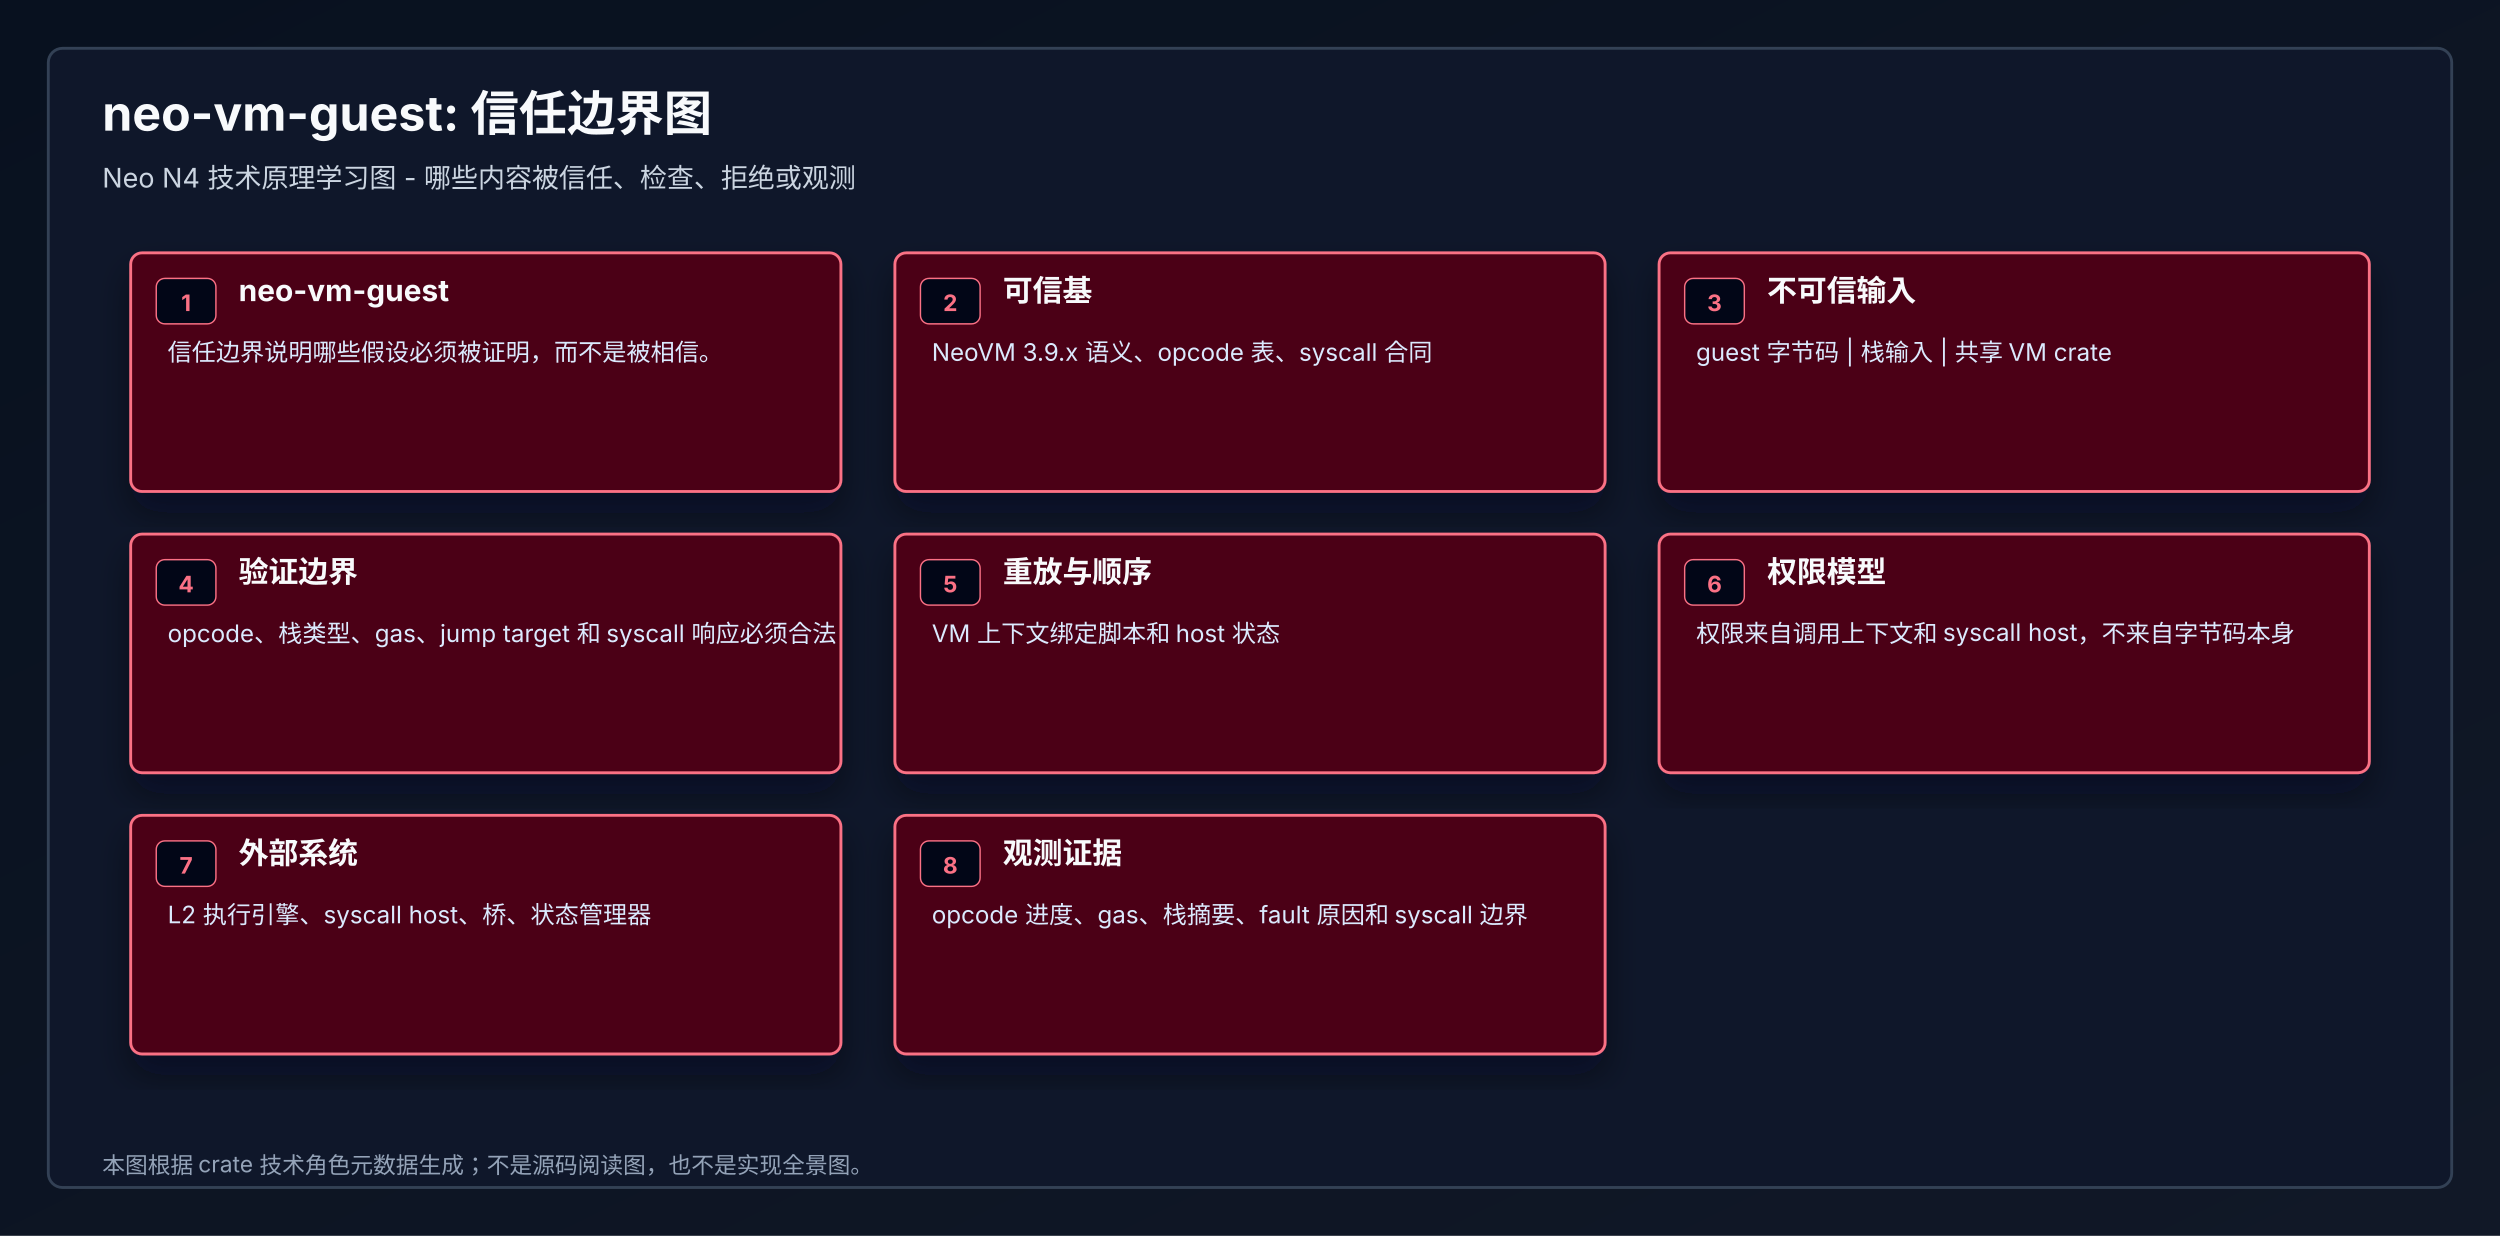
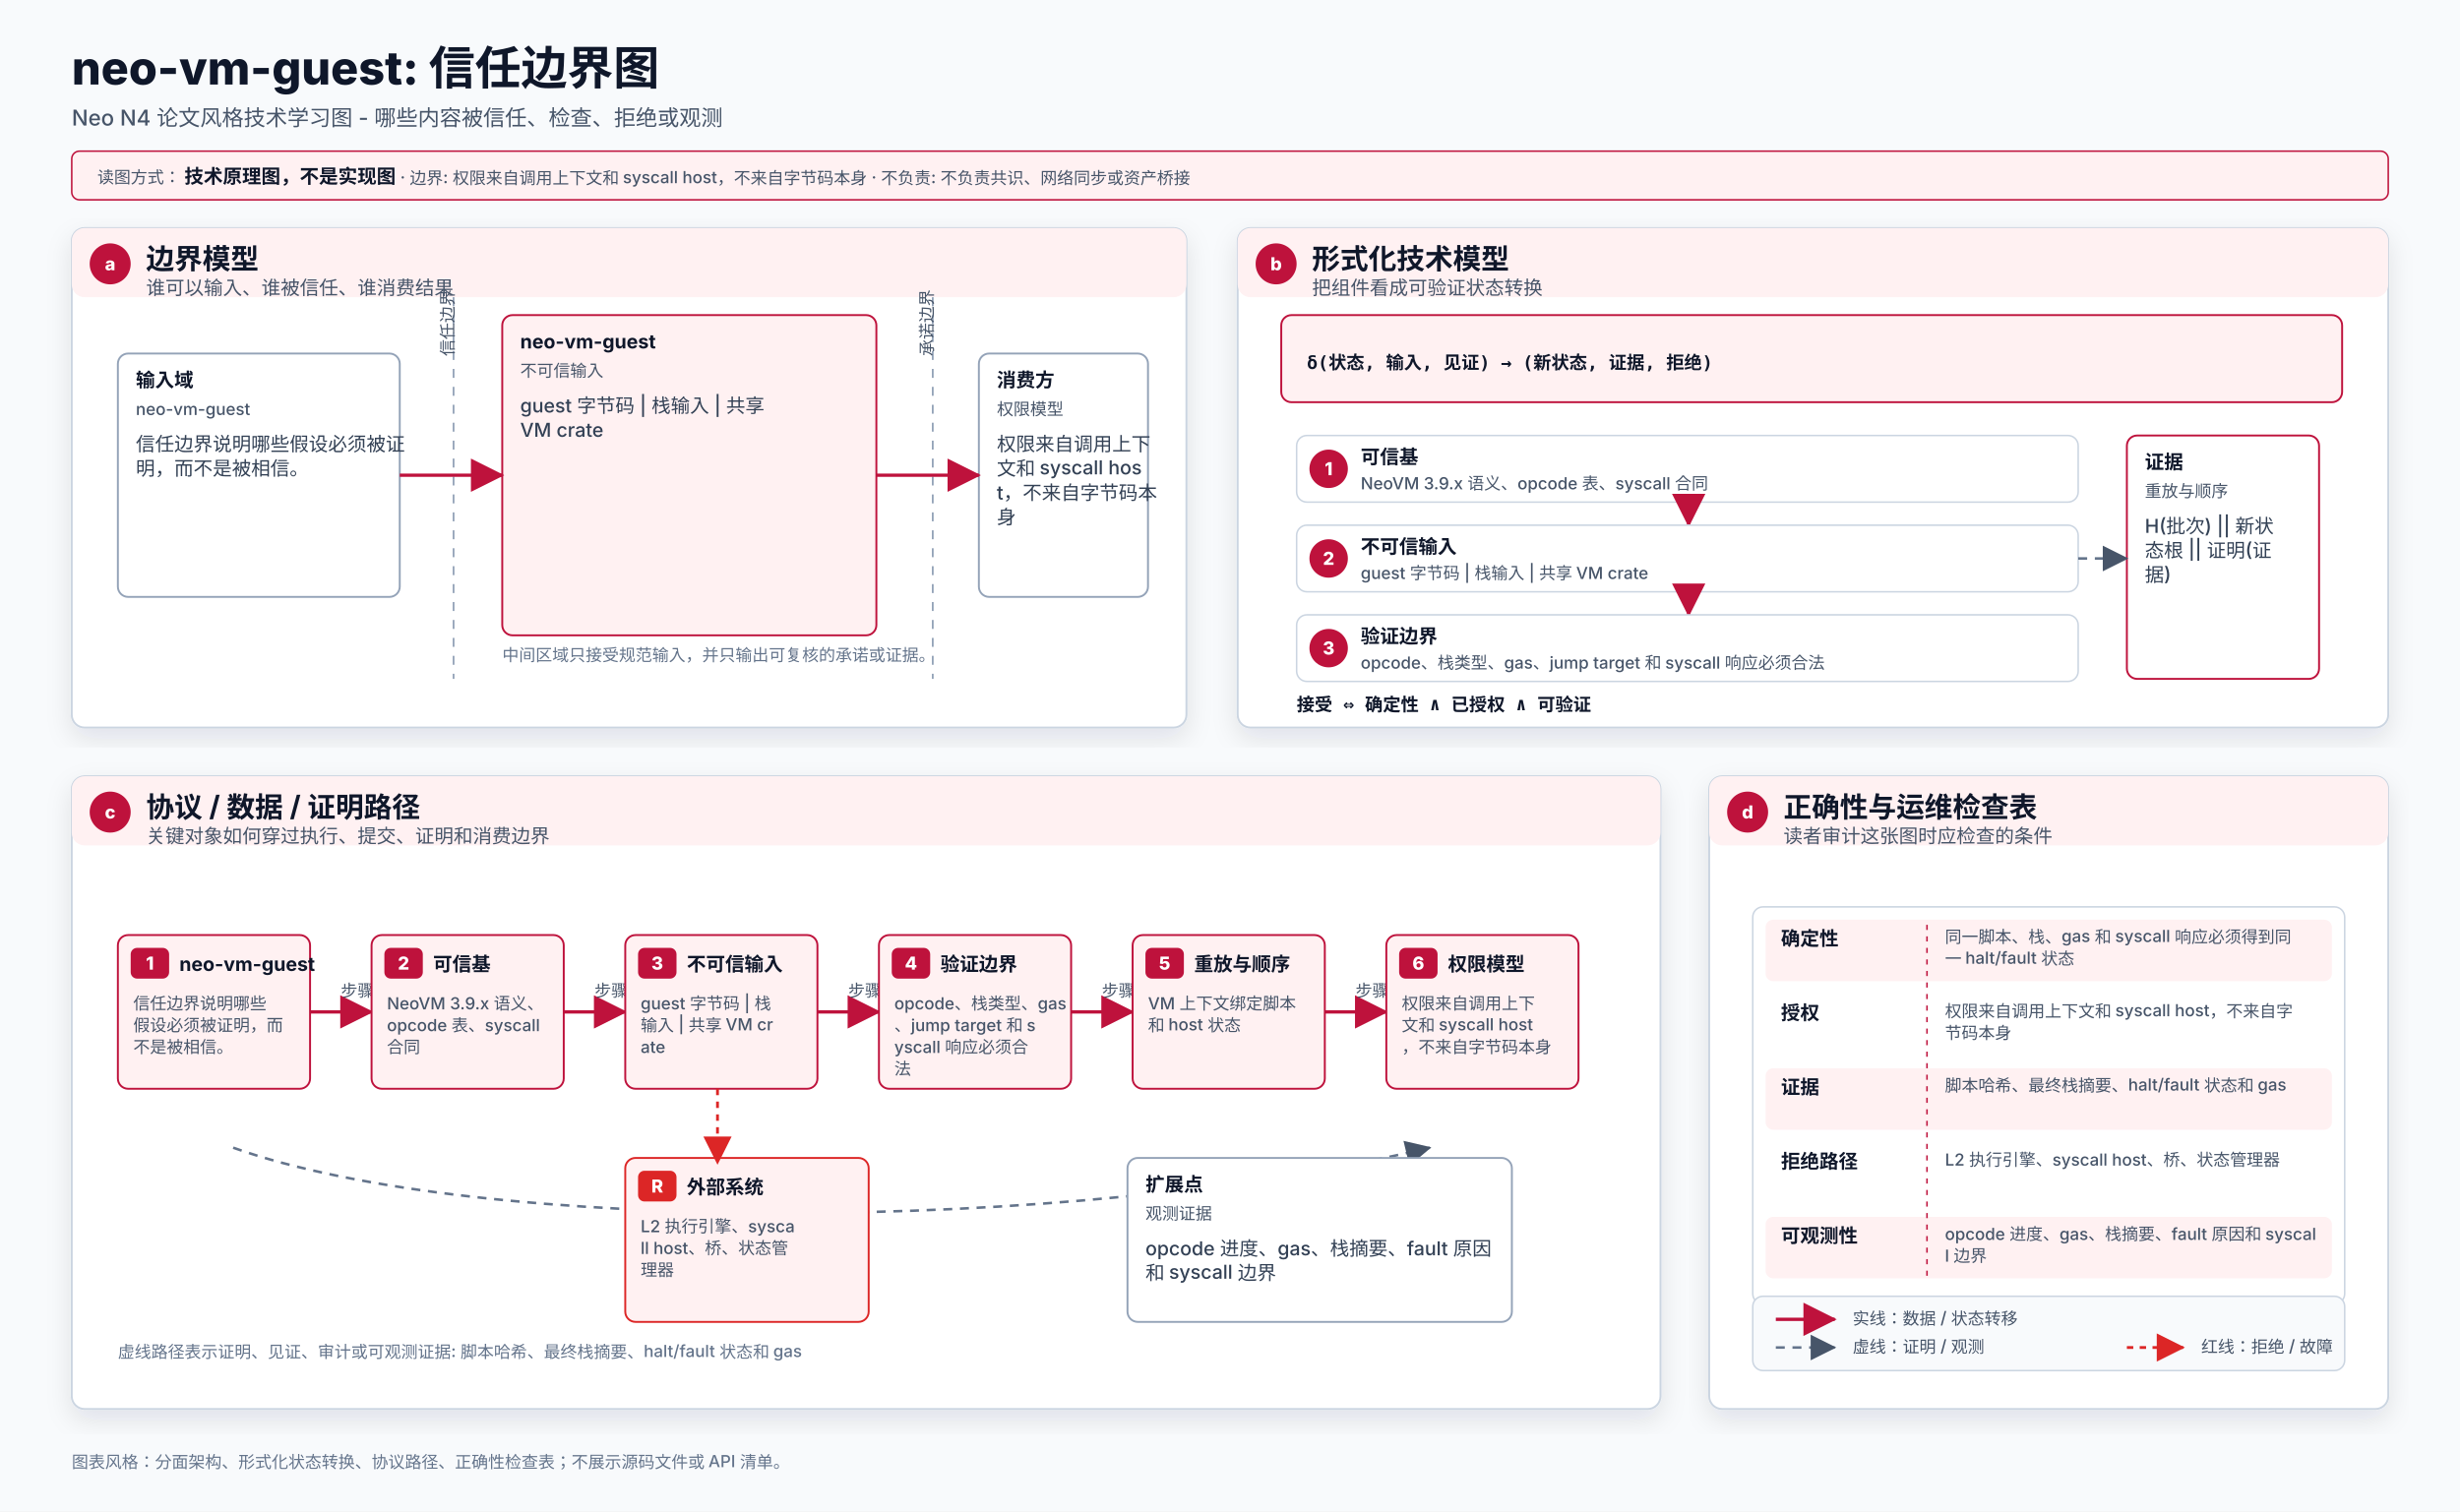
- <svg xmlns="http://www.w3.org/2000/svg" width="1760" height="870" viewBox="0 0 1760 870" role="img" aria-label="neo-vm-guest 信任边界图">
+ <svg xmlns="http://www.w3.org/2000/svg" width="1920" height="1180" viewBox="0 0 1920 1180" role="img" aria-label="neo-vm-guest 信任边界图">
  <defs>
-     <linearGradient id="bg" x1="0" y1="0" x2="1" y2="1">
-       <stop offset="0%" stop-color="#08111f" />
-       <stop offset="100%" stop-color="#111827" />
-     </linearGradient>
-     <filter id="shadow" x="-15%" y="-15%" width="130%" height="130%">
-       <feDropShadow dx="0" dy="14" stdDeviation="12" flood-color="#020617" flood-opacity="0.42" />
+     <marker id="arrow" viewBox="0 0 10 10" refX="9.4" refY="5" markerWidth="10" markerHeight="10" orient="auto">
+       <path d="M0,0 L10,5 L0,10 Z" fill="#475569" />
+     </marker>
+     <marker id="arrowAccent" viewBox="0 0 10 10" refX="9.4" refY="5" markerWidth="10" markerHeight="10" orient="auto">
+       <path d="M0,0 L10,5 L0,10 Z" fill="#be123c" />
+     </marker>
+     <marker id="arrowFault" viewBox="0 0 10 10" refX="9.4" refY="5" markerWidth="10" markerHeight="10" orient="auto">
+       <path d="M0,0 L10,5 L0,10 Z" fill="#dc2626" />
+     </marker>
+     <filter id="paperShadow" x="-3%" y="-4%" width="106%" height="108%">
+       <feDropShadow dx="0" dy="8" stdDeviation="10" flood-color="#0f172a" flood-opacity="0.10" />
    </filter>
+     <style>
+ .bg{fill:#f8fafc}.panel{fill:#ffffff;stroke:#cbd5e1;stroke-width:1.5;filter:url(#paperShadow)}
+ .panelTitle{font:700 22px 'Inter','Segoe UI',Arial,sans-serif;fill:#0f172a}.panelSub{font:500 15px 'Inter','Segoe UI',Arial,sans-serif;fill:#475569}
+ .title{font:800 36px 'Inter','Segoe UI',Arial,sans-serif;fill:#0f172a}.subtitle{font:500 17px 'Inter','Segoe UI',Arial,sans-serif;fill:#475569}
+ .small{font:500 13px 'Inter','Segoe UI',Arial,sans-serif;fill:#475569}.body{font:500 15px 'Inter','Segoe UI',Arial,sans-serif;fill:#334155}
+ .bodyStrong{font:750 15px 'Inter','Segoe UI',Arial,sans-serif;fill:#0f172a}.mono{font:650 14px 'Cascadia Mono','SFMono-Regular',Consolas,monospace;fill:#0f172a}
+ .label{font:800 14px 'Inter','Segoe UI',Arial,sans-serif;fill:#ffffff}.caption{font:500 13px 'Inter','Segoe UI',Arial,sans-serif;fill:#64748b}
+ .arrow{stroke:#475569;stroke-width:2.2;fill:none;marker-end:url(#arrow)}.arrowAccent{stroke:#be123c;stroke-width:2.6;fill:none;marker-end:url(#arrowAccent)}.arrowDash{stroke:#64748b;stroke-width:2;fill:none;stroke-dasharray:7 6;marker-end:url(#arrow)}.arrowFault{stroke:#dc2626;stroke-width:2.2;fill:none;stroke-dasharray:5 5;marker-end:url(#arrowFault)}
+ </style>
  </defs>
-   <rect width="1760" height="100%" fill="url(#bg)" />
-   <rect x="34" y="34" width="1692" height="802" rx="10" fill="#0f172a" stroke="#334155" stroke-width="2" />
-   <text x="72" y="92" fill="#f8fafc" font-family="Inter,Segoe UI,Arial,sans-serif" font-size="34" font-weight="700">neo-vm-guest: 信任边界图</text>
-   <text x="72" y="132" fill="#cbd5e1" font-family="Inter,Segoe UI,Arial,sans-serif" font-size="19">Neo N4 技术原理学习图 - 哪些内容被信任、检查、拒绝或观测</text>
-   <rect x="92" y="178" width="500" height="168" rx="8" fill="#4c0519" stroke="#fb7185" stroke-width="2" filter="url(#shadow)" />
-   <rect x="110" y="196" width="42" height="32" rx="6" fill="#020617" stroke="#fb7185" stroke-width="1" />
-   <text x="131" y="219" text-anchor="middle" fill="#fb7185" font-family="Inter,Segoe UI,Arial,sans-serif" font-size="16" font-weight="700">1</text>
-   <text x="168" y="212" fill="#f8fafc" font-family="Inter,Segoe UI,Arial,sans-serif" font-size="21" font-weight="700">neo-vm-guest</text>
-   <text x="118" y="254" fill="#dbeafe" font-family="Inter,Segoe UI,Arial,sans-serif" font-size="17">信任边界说明哪些假设必须被证明，而不是被相信。</text>
-   <rect x="630" y="178" width="500" height="168" rx="8" fill="#4c0519" stroke="#fb7185" stroke-width="2" filter="url(#shadow)" />
-   <rect x="648" y="196" width="42" height="32" rx="6" fill="#020617" stroke="#fb7185" stroke-width="1" />
-   <text x="669" y="219" text-anchor="middle" fill="#fb7185" font-family="Inter,Segoe UI,Arial,sans-serif" font-size="16" font-weight="700">2</text>
-   <text x="706" y="212" fill="#f8fafc" font-family="Inter,Segoe UI,Arial,sans-serif" font-size="21" font-weight="700">可信基</text>
-   <text x="656" y="254" fill="#dbeafe" font-family="Inter,Segoe UI,Arial,sans-serif" font-size="17">NeoVM 3.9.x 语义、opcode 表、syscall 合同</text>
-   <rect x="1168" y="178" width="500" height="168" rx="8" fill="#4c0519" stroke="#fb7185" stroke-width="2" filter="url(#shadow)" />
-   <rect x="1186" y="196" width="42" height="32" rx="6" fill="#020617" stroke="#fb7185" stroke-width="1" />
-   <text x="1207" y="219" text-anchor="middle" fill="#fb7185" font-family="Inter,Segoe UI,Arial,sans-serif" font-size="16" font-weight="700">3</text>
-   <text x="1244" y="212" fill="#f8fafc" font-family="Inter,Segoe UI,Arial,sans-serif" font-size="21" font-weight="700">不可信输入</text>
-   <text x="1194" y="254" fill="#dbeafe" font-family="Inter,Segoe UI,Arial,sans-serif" font-size="17">guest 字节码 | 栈输入 | 共享 VM crate</text>
-   <rect x="92" y="376" width="500" height="168" rx="8" fill="#4c0519" stroke="#fb7185" stroke-width="2" filter="url(#shadow)" />
-   <rect x="110" y="394" width="42" height="32" rx="6" fill="#020617" stroke="#fb7185" stroke-width="1" />
-   <text x="131" y="417" text-anchor="middle" fill="#fb7185" font-family="Inter,Segoe UI,Arial,sans-serif" font-size="16" font-weight="700">4</text>
-   <text x="168" y="410" fill="#f8fafc" font-family="Inter,Segoe UI,Arial,sans-serif" font-size="21" font-weight="700">验证边界</text>
-   <text x="118" y="452" fill="#dbeafe" font-family="Inter,Segoe UI,Arial,sans-serif" font-size="17">opcode、栈类型、gas、jump target 和 syscall 响应必须合法</text>
-   <rect x="630" y="376" width="500" height="168" rx="8" fill="#4c0519" stroke="#fb7185" stroke-width="2" filter="url(#shadow)" />
-   <rect x="648" y="394" width="42" height="32" rx="6" fill="#020617" stroke="#fb7185" stroke-width="1" />
-   <text x="669" y="417" text-anchor="middle" fill="#fb7185" font-family="Inter,Segoe UI,Arial,sans-serif" font-size="16" font-weight="700">5</text>
-   <text x="706" y="410" fill="#f8fafc" font-family="Inter,Segoe UI,Arial,sans-serif" font-size="21" font-weight="700">重放与顺序</text>
-   <text x="656" y="452" fill="#dbeafe" font-family="Inter,Segoe UI,Arial,sans-serif" font-size="17">VM 上下文绑定脚本和 host 状态</text>
-   <rect x="1168" y="376" width="500" height="168" rx="8" fill="#4c0519" stroke="#fb7185" stroke-width="2" filter="url(#shadow)" />
-   <rect x="1186" y="394" width="42" height="32" rx="6" fill="#020617" stroke="#fb7185" stroke-width="1" />
-   <text x="1207" y="417" text-anchor="middle" fill="#fb7185" font-family="Inter,Segoe UI,Arial,sans-serif" font-size="16" font-weight="700">6</text>
-   <text x="1244" y="410" fill="#f8fafc" font-family="Inter,Segoe UI,Arial,sans-serif" font-size="21" font-weight="700">权限模型</text>
-   <text x="1194" y="452" fill="#dbeafe" font-family="Inter,Segoe UI,Arial,sans-serif" font-size="17">权限来自调用上下文和 syscall host，不来自字节码本身</text>
-   <rect x="92" y="574" width="500" height="168" rx="8" fill="#4c0519" stroke="#fb7185" stroke-width="2" filter="url(#shadow)" />
-   <rect x="110" y="592" width="42" height="32" rx="6" fill="#020617" stroke="#fb7185" stroke-width="1" />
-   <text x="131" y="615" text-anchor="middle" fill="#fb7185" font-family="Inter,Segoe UI,Arial,sans-serif" font-size="16" font-weight="700">7</text>
-   <text x="168" y="608" fill="#f8fafc" font-family="Inter,Segoe UI,Arial,sans-serif" font-size="21" font-weight="700">外部系统</text>
-   <text x="118" y="650" fill="#dbeafe" font-family="Inter,Segoe UI,Arial,sans-serif" font-size="17">L2 执行引擎、syscall host、桥、状态管理器</text>
-   <rect x="630" y="574" width="500" height="168" rx="8" fill="#4c0519" stroke="#fb7185" stroke-width="2" filter="url(#shadow)" />
-   <rect x="648" y="592" width="42" height="32" rx="6" fill="#020617" stroke="#fb7185" stroke-width="1" />
-   <text x="669" y="615" text-anchor="middle" fill="#fb7185" font-family="Inter,Segoe UI,Arial,sans-serif" font-size="16" font-weight="700">8</text>
-   <text x="706" y="608" fill="#f8fafc" font-family="Inter,Segoe UI,Arial,sans-serif" font-size="21" font-weight="700">观测证据</text>
-   <text x="656" y="650" fill="#dbeafe" font-family="Inter,Segoe UI,Arial,sans-serif" font-size="17">opcode 进度、gas、栈摘要、fault 原因和 syscall 边界</text>
-   <text x="72" y="826" fill="#94a3b8" font-family="Inter,Segoe UI,Arial,sans-serif" font-size="16">本图根据 crate 技术角色元数据生成；不是源码阅读图，也不是实现全景图。</text>
+   <rect class="bg" width="1920" height="1180" />
+   <text x="56" y="66" class="title">neo-vm-guest: 信任边界图</text>
+   <text x="56" y="98" class="subtitle">Neo N4 论文风格技术学习图 - 哪些内容被信任、检查、拒绝或观测</text>
+   <rect x="56" y="118" width="1808" height="38" rx="6" fill="#fff1f2" stroke="#be123c" stroke-width="1.2" />
+   <text x="76" y="143" class="small">读图方式： <tspan class="bodyStrong">技术原理图，不是实现图</tspan> · 边界: 权限来自调用上下文和 syscall host，不来自字节码本身 · 不负责: 不负责共识、网络同步或资产桥接</text>
+   <rect x="56" y="178" width="870" height="390" rx="10" class="panel" />
+   <rect x="56" y="178" width="870" height="54" rx="10" fill="#fff1f2" stroke="#cbd5e1" stroke-width="0" />
+   <circle cx="86" cy="206" r="16" fill="#be123c" />
+   <text x="86" y="211" text-anchor="middle" class="label">a</text>
+   <text x="114" y="210" class="panelTitle">边界模型</text>
+   <text x="114" y="230" class="panelSub">谁可以输入、谁被信任、谁消费结果</text>
+   <rect x="966" y="178" width="898" height="390" rx="10" class="panel" />
+   <rect x="966" y="178" width="898" height="54" rx="10" fill="#fff1f2" stroke="#cbd5e1" stroke-width="0" />
+   <circle cx="996" cy="206" r="16" fill="#be123c" />
+   <text x="996" y="211" text-anchor="middle" class="label">b</text>
+   <text x="1024" y="210" class="panelTitle">形式化技术模型</text>
+   <text x="1024" y="230" class="panelSub">把组件看成可验证状态转换</text>
+   <rect x="56" y="606" width="1240" height="494" rx="10" class="panel" />
+   <rect x="56" y="606" width="1240" height="54" rx="10" fill="#fff1f2" stroke="#cbd5e1" stroke-width="0" />
+   <circle cx="86" cy="634" r="16" fill="#be123c" />
+   <text x="86" y="639" text-anchor="middle" class="label">c</text>
+   <text x="114" y="638" class="panelTitle">协议 / 数据 / 证明路径</text>
+   <text x="114" y="658" class="panelSub">关键对象如何穿过执行、提交、证明和消费边界</text>
+   <rect x="1334" y="606" width="530" height="494" rx="10" class="panel" />
+   <rect x="1334" y="606" width="530" height="54" rx="10" fill="#fff1f2" stroke="#cbd5e1" stroke-width="0" />
+   <circle cx="1364" cy="634" r="16" fill="#be123c" />
+   <text x="1364" y="639" text-anchor="middle" class="label">d</text>
+   <text x="1392" y="638" class="panelTitle">正确性与运维检查表</text>
+   <text x="1392" y="658" class="panelSub">读者审计这张图时应检查的条件</text>
+   <rect x="92" y="276" width="220" height="190" rx="8" fill="#ffffff" stroke="#94a3b8" stroke-width="1.5" />
+   <text x="106" y="302" class="bodyStrong">输入域</text>
+   <text x="106" y="324" class="small">neo-vm-guest</text>
+   <text x="106" y="352" class="body">信任边界说明哪些假设必须被证</text>
+   <text x="106" y="371" class="body">明，而不是被相信。</text>
+   <line x1="354" y1="232" x2="354" y2="530" stroke="#94a3b8" stroke-width="1.4" stroke-dasharray="7 7" />
+   <text x="354" y="252" class="small" text-anchor="middle" transform="rotate(-90 354 252)">信任边界</text>
+   <rect x="392" y="246" width="292" height="250" rx="8" fill="#fff1f2" stroke="#be123c" stroke-width="1.5" />
+   <text x="406" y="272" class="bodyStrong">neo-vm-guest</text>
+   <text x="406" y="294" class="small">不可信输入</text>
+   <text x="406" y="322" class="body">guest 字节码 | 栈输入 | 共享</text>
+   <text x="406" y="341" class="body"> VM crate</text>
+   <line x1="728" y1="232" x2="728" y2="530" stroke="#94a3b8" stroke-width="1.4" stroke-dasharray="7 7" />
+   <text x="728" y="252" class="small" text-anchor="middle" transform="rotate(-90 728 252)">承诺边界</text>
+   <rect x="764" y="276" width="132" height="190" rx="8" fill="#ffffff" stroke="#94a3b8" stroke-width="1.5" />
+   <text x="778" y="302" class="bodyStrong">消费方</text>
+   <text x="778" y="324" class="small">权限模型</text>
+   <text x="778" y="352" class="body">权限来自调用上下</text>
+   <text x="778" y="371" class="body">文和 syscall hos</text>
+   <text x="778" y="390" class="body">t，不来自字节码本</text>
+   <text x="778" y="409" class="body">身</text>
+   <path class="arrowAccent" d="M312 371 C338 371 358 371 392 371" />
+   <path class="arrowAccent" d="M684 371 C706 371 730 371 764 371" />
+   <text x="392" y="516" class="caption">中间区域只接受规范输入，并只输出可复核的承诺或证据。</text>
+   <rect x="1000" y="246" width="828" height="68" rx="8" fill="#fff1f2" stroke="#be123c" stroke-width="1.5" />
+   <text x="1020" y="288" class="mono">δ(状态, 输入, 见证) → (新状态, 证据, 拒绝)</text>
+   <rect x="1012" y="340" width="610" height="52" rx="8" fill="#ffffff" stroke="#cbd5e1" stroke-width="1.2" />
+   <circle cx="1037" cy="366" r="15" fill="#be123c" />
+   <text x="1037" y="371" text-anchor="middle" class="label">1</text>
+   <text x="1062" y="362" class="bodyStrong">可信基</text>
+   <text x="1062" y="382" class="small">NeoVM 3.9.x 语义、opcode 表、syscall 合同</text>
+   <path class="arrowAccent" d="M1318 392 L1318 410" />
+   <rect x="1012" y="410" width="610" height="52" rx="8" fill="#ffffff" stroke="#cbd5e1" stroke-width="1.2" />
+   <circle cx="1037" cy="436" r="15" fill="#be123c" />
+   <text x="1037" y="441" text-anchor="middle" class="label">2</text>
+   <text x="1062" y="432" class="bodyStrong">不可信输入</text>
+   <text x="1062" y="452" class="small">guest 字节码 | 栈输入 | 共享 VM crate</text>
+   <path class="arrowAccent" d="M1318 462 L1318 480" />
+   <rect x="1012" y="480" width="610" height="52" rx="8" fill="#ffffff" stroke="#cbd5e1" stroke-width="1.2" />
+   <circle cx="1037" cy="506" r="15" fill="#be123c" />
+   <text x="1037" y="511" text-anchor="middle" class="label">3</text>
+   <text x="1062" y="502" class="bodyStrong">验证边界</text>
+   <text x="1062" y="522" class="small">opcode、栈类型、gas、jump target 和 syscall 响应必须合法</text>
+   <rect x="1660" y="340" width="150" height="190" rx="8" fill="#ffffff" stroke="#be123c" stroke-width="1.5" />
+   <text x="1674" y="366" class="bodyStrong">证据</text>
+   <text x="1674" y="388" class="small">重放与顺序</text>
+   <text x="1674" y="416" class="body">H(批次) || 新状</text>
+   <text x="1674" y="435" class="body">态根 || 证明(证</text>
+   <text x="1674" y="454" class="body">据)</text>
+   <path class="arrowDash" d="M1622 436 C1642 436 1648 436 1660 436" />
+   <text x="1012" y="555" class="mono">接受 ⇔ 确定性 ∧ 已授权 ∧ 可验证</text>
+   <rect x="92" y="730" width="150" height="120" rx="8" fill="#fff1f2" stroke="#be123c" stroke-width="1.5" />
+   <rect x="102" y="740" width="30" height="24" rx="5" fill="#be123c" />
+   <text x="117" y="757" text-anchor="middle" class="label">1</text>
+   <text x="140" y="758" class="bodyStrong">neo-vm-guest</text>
+   <text x="104" y="788" class="small">信任边界说明哪些</text>
+   <text x="104" y="805" class="small">假设必须被证明，而</text>
+   <text x="104" y="822" class="small">不是被相信。</text>
+   <path class="arrowAccent" d="M242 790 L290 790" />
+   <text x="266" y="778" class="small">步骤 1</text>
+   <rect x="290" y="730" width="150" height="120" rx="8" fill="#fff1f2" stroke="#be123c" stroke-width="1.5" />
+   <rect x="300" y="740" width="30" height="24" rx="5" fill="#be123c" />
+   <text x="315" y="757" text-anchor="middle" class="label">2</text>
+   <text x="338" y="758" class="bodyStrong">可信基</text>
+   <text x="302" y="788" class="small">NeoVM 3.9.x 语义、</text>
+   <text x="302" y="805" class="small">opcode 表、syscall</text>
+   <text x="302" y="822" class="small"> 合同</text>
+   <path class="arrowAccent" d="M440 790 L488 790" />
+   <text x="464" y="778" class="small">步骤 2</text>
+   <rect x="488" y="730" width="150" height="120" rx="8" fill="#fff1f2" stroke="#be123c" stroke-width="1.5" />
+   <rect x="498" y="740" width="30" height="24" rx="5" fill="#be123c" />
+   <text x="513" y="757" text-anchor="middle" class="label">3</text>
+   <text x="536" y="758" class="bodyStrong">不可信输入</text>
+   <text x="500" y="788" class="small">guest 字节码 | 栈</text>
+   <text x="500" y="805" class="small">输入 | 共享 VM cr</text>
+   <text x="500" y="822" class="small">ate</text>
+   <path class="arrowAccent" d="M638 790 L686 790" />
+   <text x="662" y="778" class="small">步骤 3</text>
+   <rect x="686" y="730" width="150" height="120" rx="8" fill="#fff1f2" stroke="#be123c" stroke-width="1.5" />
+   <rect x="696" y="740" width="30" height="24" rx="5" fill="#be123c" />
+   <text x="711" y="757" text-anchor="middle" class="label">4</text>
+   <text x="734" y="758" class="bodyStrong">验证边界</text>
+   <text x="698" y="788" class="small">opcode、栈类型、gas</text>
+   <text x="698" y="805" class="small">、jump target 和 s</text>
+   <text x="698" y="822" class="small">yscall 响应必须合</text>
+   <text x="698" y="839" class="small">法</text>
+   <path class="arrowAccent" d="M836 790 L884 790" />
+   <text x="860" y="778" class="small">步骤 4</text>
+   <rect x="884" y="730" width="150" height="120" rx="8" fill="#fff1f2" stroke="#be123c" stroke-width="1.5" />
+   <rect x="894" y="740" width="30" height="24" rx="5" fill="#be123c" />
+   <text x="909" y="757" text-anchor="middle" class="label">5</text>
+   <text x="932" y="758" class="bodyStrong">重放与顺序</text>
+   <text x="896" y="788" class="small">VM 上下文绑定脚本</text>
+   <text x="896" y="805" class="small">和 host 状态</text>
+   <path class="arrowAccent" d="M1034 790 L1082 790" />
+   <text x="1058" y="778" class="small">步骤 5</text>
+   <rect x="1082" y="730" width="150" height="120" rx="8" fill="#fff1f2" stroke="#be123c" stroke-width="1.5" />
+   <rect x="1092" y="740" width="30" height="24" rx="5" fill="#be123c" />
+   <text x="1107" y="757" text-anchor="middle" class="label">6</text>
+   <text x="1130" y="758" class="bodyStrong">权限模型</text>
+   <text x="1094" y="788" class="small">权限来自调用上下</text>
+   <text x="1094" y="805" class="small">文和 syscall host</text>
+   <text x="1094" y="822" class="small">，不来自字节码本身</text>
+   <path class="arrowDash" d="M182 896 C372 964 832 964 1116 896" />
+   <rect x="488" y="904" width="190" height="128" rx="8" fill="#fff1f2" stroke="#dc2626" stroke-width="1.5" />
+   <rect x="498" y="914" width="30" height="24" rx="5" fill="#dc2626" />
+   <text x="513" y="931" text-anchor="middle" class="label">R</text>
+   <text x="536" y="932" class="bodyStrong">外部系统</text>
+   <text x="500" y="962" class="small">L2 执行引擎、sysca</text>
+   <text x="500" y="979" class="small">ll host、桥、状态管</text>
+   <text x="500" y="996" class="small">理器</text>
+   <path class="arrowFault" d="M560 850 L560 908" />
+   <rect x="880" y="904" width="300" height="128" rx="8" fill="#ffffff" stroke="#94a3b8" stroke-width="1.5" />
+   <text x="894" y="930" class="bodyStrong">扩展点</text>
+   <text x="894" y="952" class="small">观测证据</text>
+   <text x="894" y="980" class="body">opcode 进度、gas、栈摘要、fault 原因</text>
+   <text x="894" y="999" class="body">和 syscall 边界</text>
+   <text x="92" y="1060" class="caption">虚线路径表示证明、见证、审计或可观测证据: 脚本哈希、最终栈摘要、halt/fault 状态和 gas</text>
+   <rect x="1368" y="708" width="462" height="310" rx="8" fill="#ffffff" stroke="#cbd5e1" stroke-width="1.2" />
+   <rect x="1378" y="718" width="442" height="48" rx="6" fill="#fff1f2" />
+   <text x="1390" y="738" class="bodyStrong">确定性</text>
+   <text x="1518" y="736" class="small">同一脚本、栈、gas 和 syscall 响应必须得到同</text>
+   <text x="1518" y="753" class="small">一 halt/fault 状态</text>
+   <rect x="1378" y="776" width="442" height="48" rx="6" fill="#ffffff" />
+   <text x="1390" y="796" class="bodyStrong">授权</text>
+   <text x="1518" y="794" class="small">权限来自调用上下文和 syscall host，不来自字</text>
+   <text x="1518" y="811" class="small">节码本身</text>
+   <rect x="1378" y="834" width="442" height="48" rx="6" fill="#fff1f2" />
+   <text x="1390" y="854" class="bodyStrong">证据</text>
+   <text x="1518" y="852" class="small">脚本哈希、最终栈摘要、halt/fault 状态和 gas</text>
+   <rect x="1378" y="892" width="442" height="48" rx="6" fill="#ffffff" />
+   <text x="1390" y="912" class="bodyStrong">拒绝路径</text>
+   <text x="1518" y="910" class="small">L2 执行引擎、syscall host、桥、状态管理器</text>
+   <rect x="1378" y="950" width="442" height="48" rx="6" fill="#fff1f2" />
+   <text x="1390" y="970" class="bodyStrong">可观测性</text>
+   <text x="1518" y="968" class="small">opcode 进度、gas、栈摘要、fault 原因和 syscal</text>
+   <text x="1518" y="985" class="small">l 边界</text>
+   <line x1="1504" y1="722" x2="1504" y2="998" stroke="#be123c" stroke-width="1.2" stroke-dasharray="4 5" />
+   <rect x="1368" y="1012" width="462" height="58" rx="8" fill="#f8fafc" stroke="#cbd5e1" stroke-width="1.2" />
+   <line x1="1386" y1="1030" x2="1432" y2="1030" stroke="#be123c" stroke-width="2.6" marker-end="url(#arrowAccent)" />
+   <text x="1446" y="1034" class="small">实线：数据 / 状态转移</text>
+   <line x1="1386" y1="1052" x2="1432" y2="1052" stroke="#64748b" stroke-width="2" stroke-dasharray="7 6" marker-end="url(#arrow)" />
+   <text x="1446" y="1056" class="small">虚线：证明 / 观测</text>
+   <line x1="1660" y1="1052" x2="1704" y2="1052" stroke="#dc2626" stroke-width="2.2" stroke-dasharray="5 5" marker-end="url(#arrowFault)" />
+   <text x="1718" y="1056" class="small">红线：拒绝 / 故障</text>
+   <text x="56" y="1146" class="caption">图表风格：分面架构、形式化状态转换、协议路径、正确性检查表；不展示源码文件或 API 清单。</text>
</svg>
